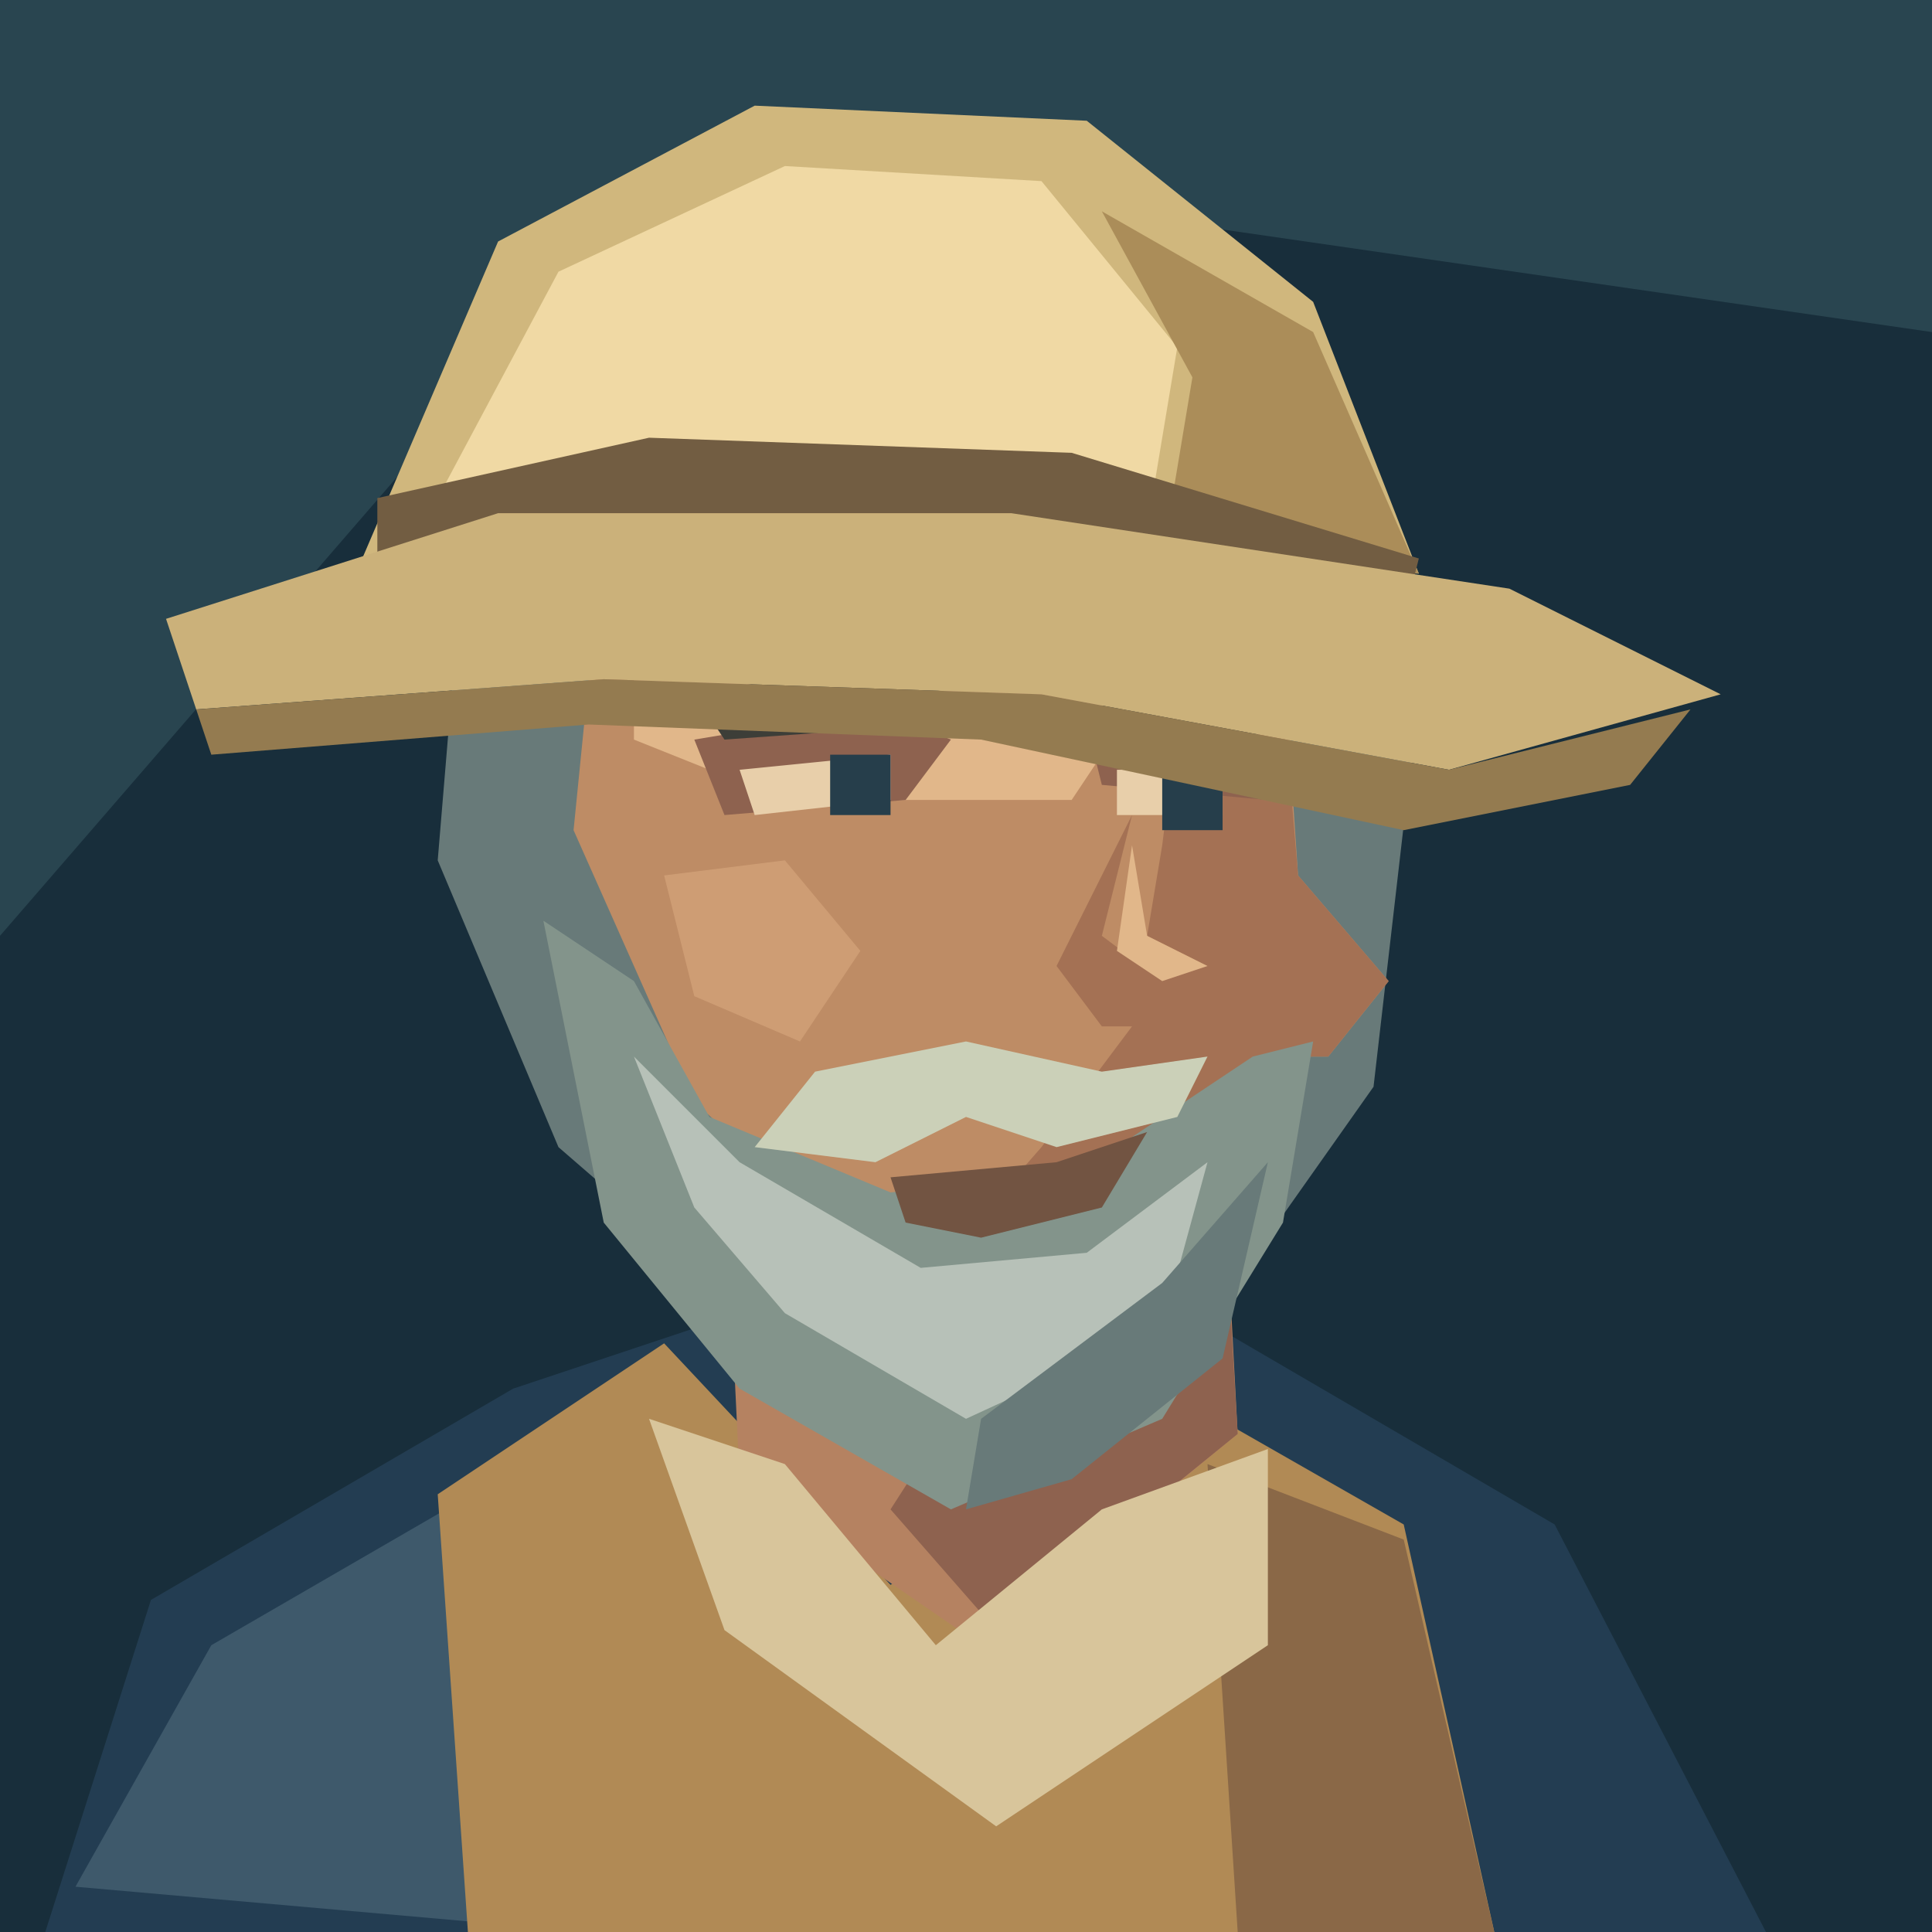
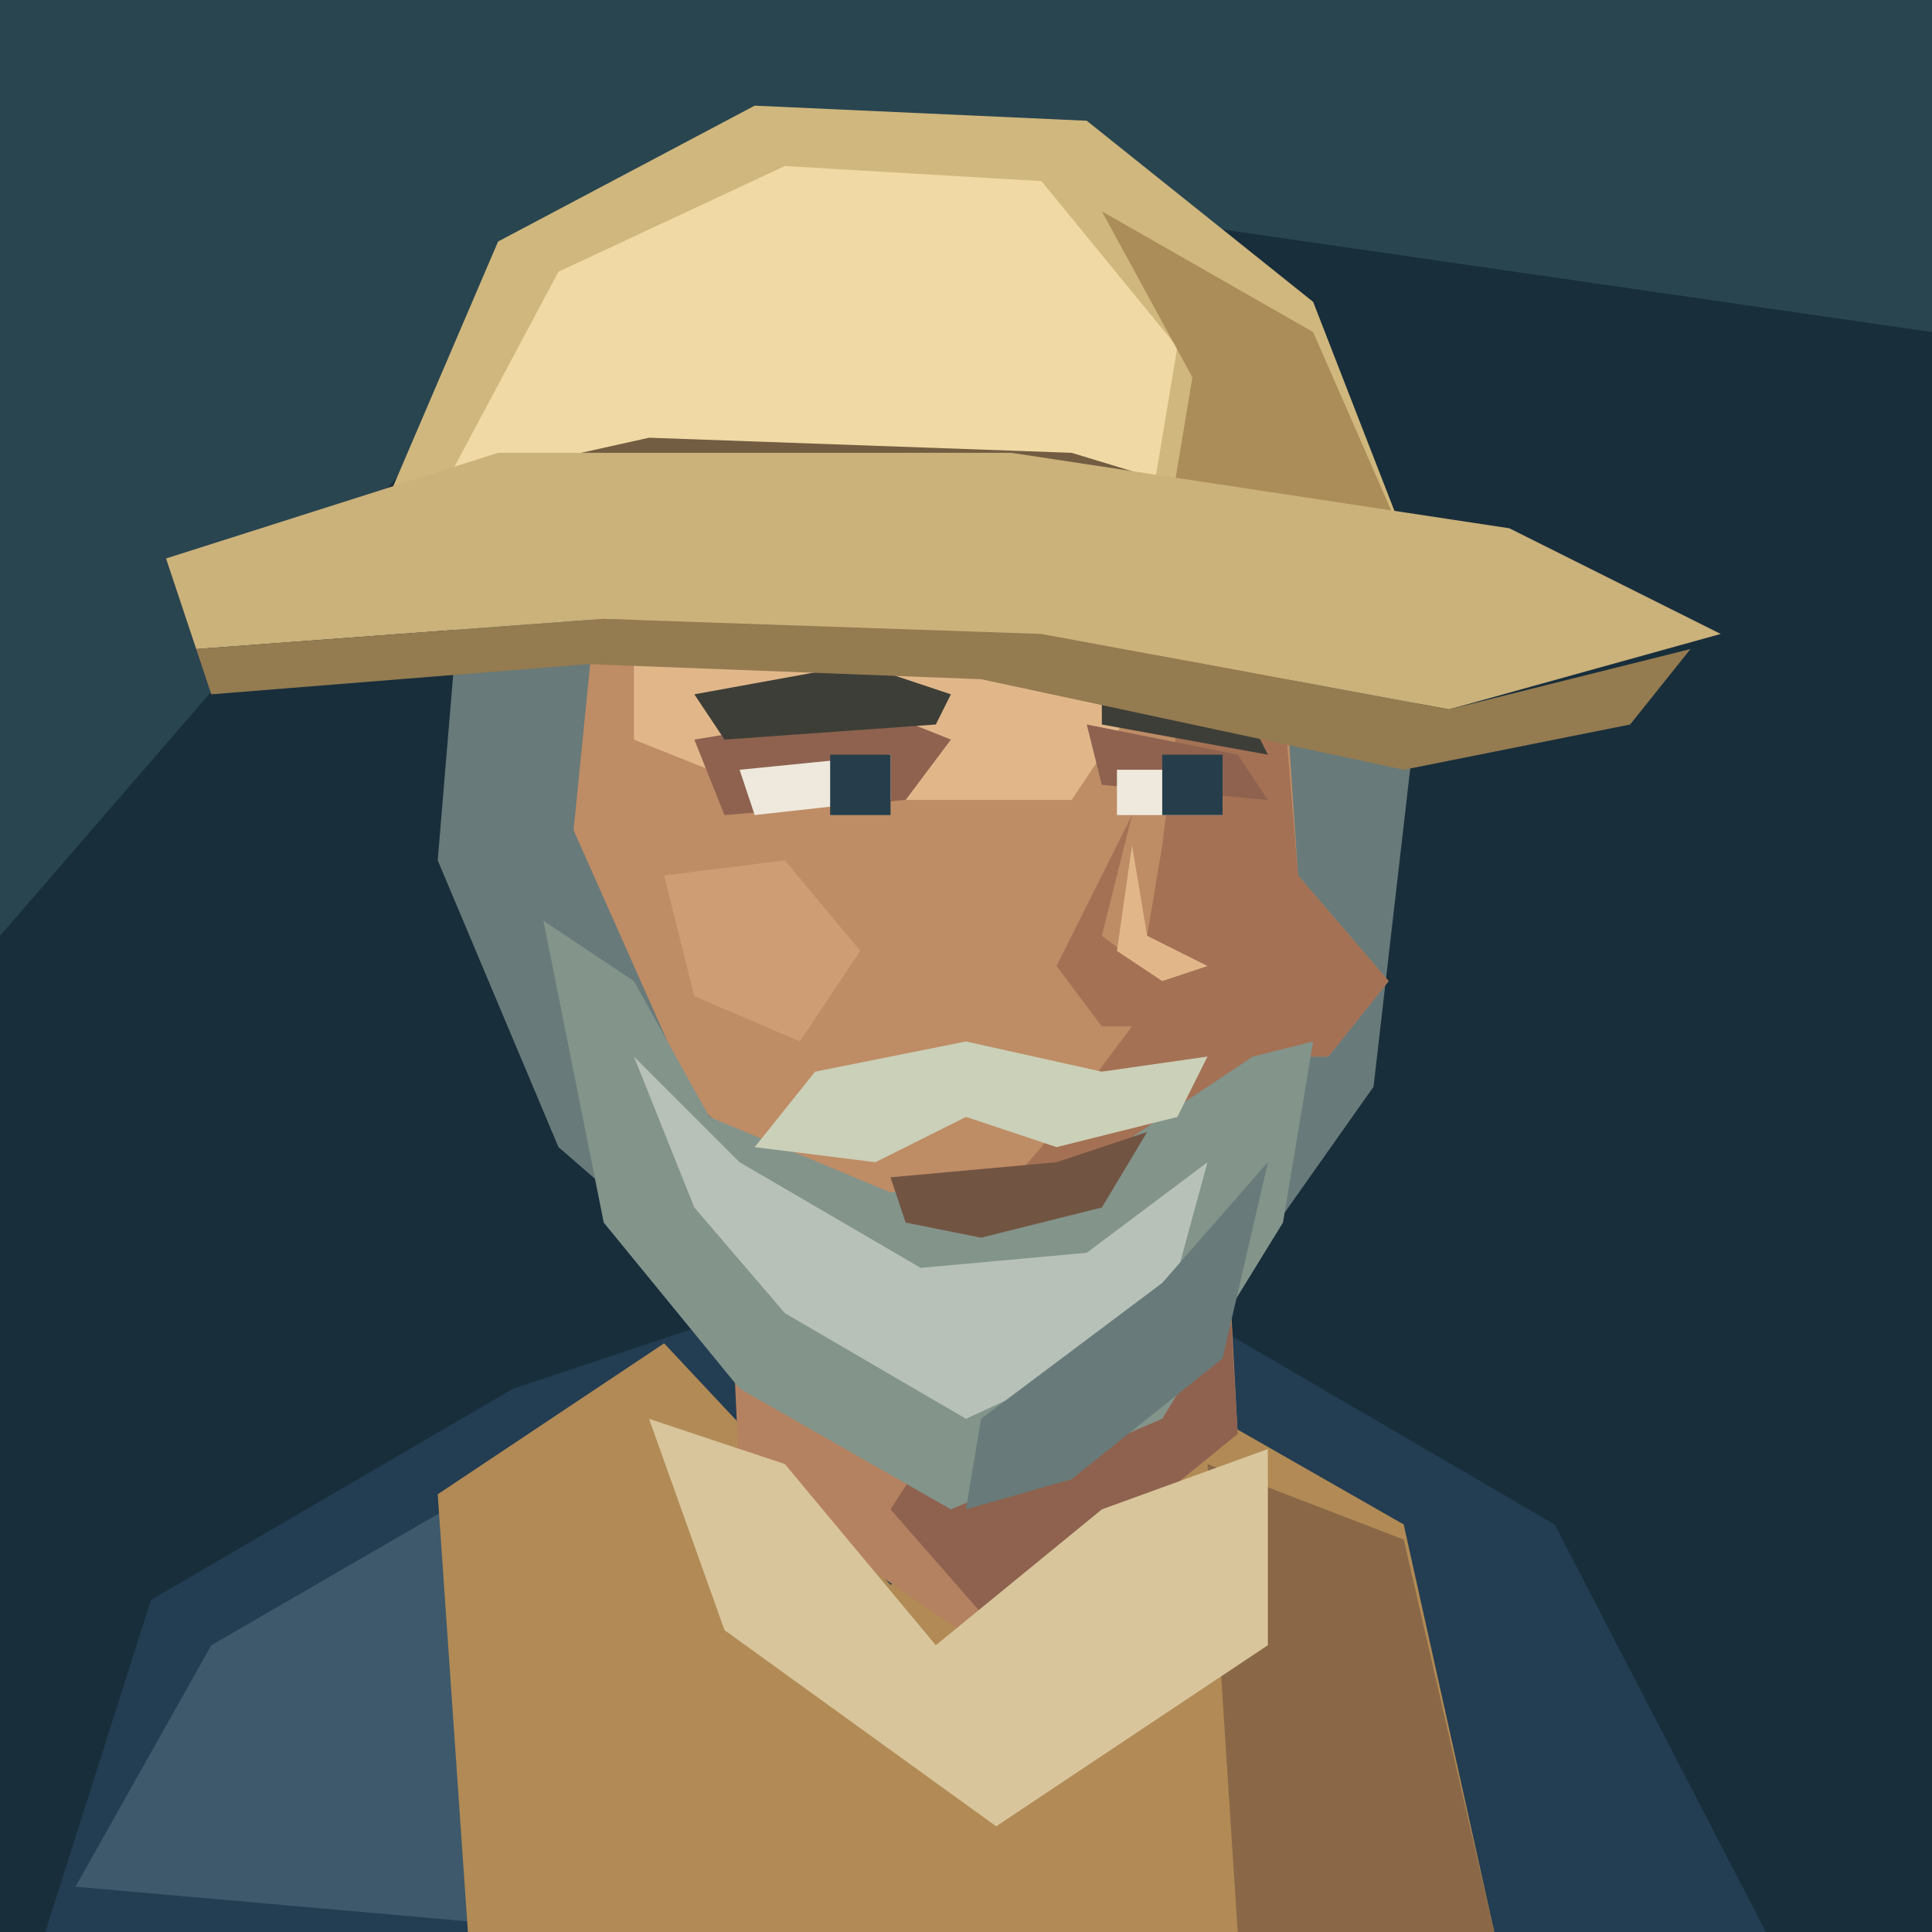
<svg xmlns="http://www.w3.org/2000/svg" width="128" height="128" viewBox="0 0 128 128">
  <path d="M0 0H128V128H0Z" fill="#182e3b" />
  <path d="M0 0H128V22L45 10L0 62Z" fill="#294550" />
  <path d="M3 128L10 106 34 92 52 86 79 87 103 101 117 128Z" fill="#233d52" />
  <path d="M5 125L14 109 33 98 39 128Z" fill="#3e596b" />
  <path d="M29 99L44 89 59 105 79 93 93 101 99 128H31Z" fill="#b18a55" />
  <path d="M80 97L93 102 99 128H82Z" fill="#8a6847" />
  <path d="M48 77L49 98 65 109 82 95 81 76Z" fill="#b58261" />
  <path d="M68 86L81 78 82 95 66 108 59 100Z" fill="#8e624f" />
  <path d="M43 94L52 97 62 109 73 100 84 96 84 109 66 121 48 108Z" fill="#d8c59b" />
  <path d="M31 33L43 23 67 20 86 30 94 46 91 72 79 89 52 89 37 76 29 57Z" fill="#687a79" />
  <path d="M40 35L53 29 75 32 85 43 86 58 92 65 88 70 83 70 81 79 71 87 57 83 46 73 38 55Z" fill="#be8c65" />
  <path d="M42 36L55 31 72 34 77 44 71 53 52 53 42 49Z" fill="#e1b78a" />
  <path d="M79 40L85 46 86 58 92 65 88 70 83 70 81 79 71 87 62 84 69 76 75 68 77 56Z" fill="#a47154" />
  <path d="M44 58L52 57 57 63 53 69 46 66Z" fill="#ce9d74" />
  <path d="M46 49L58 47 63 49 60 53 48 54Z M72 48L82 50 84 53 73 52Z" fill="#8e624f" />
  <path d="M46 46L57 44 63 46 62 48 48 49Z M73 45L83 48 84 50 73 48Z" fill="#3d3e38" />
-   <path d="M49 51L59 50V53L50 54Z M74 51H81V54H74Z" fill="#e8cfaa" />
-   <path d="M55 50H59V54H55Z M77 51H81V55H77Z" fill="#263e4b" />
+   <path d="M49 51L59 50V53L50 54Z M74 51H81V54H74Z" fill="#eee9dc" />
+   <path d="M55 50H59V54H55Z M77 50H81V54H77Z" fill="#263e4b" />
  <path d="M75 54L73 62 77 65 81 65 80 68 73 68 70 64Z" fill="#a47154" />
  <path d="M75 56L76 62 80 64 77 65 74 63Z" fill="#e1b78a" />
  <path d="M36 61L42 65 47 74 59 79 71 78 83 70 87 69 85 81 77 94 63 100 49 92 40 81Z" fill="#83948b" />
  <path d="M42 70L49 77 61 84 72 83 80 77 77 88 64 94 52 87 46 80Z" fill="#b7c1b8" />
  <path d="M77 85L84 77 81 90 71 98 64 100 65 94Z" fill="#687a79" />
  <path d="M54 71L64 69 73 71 80 70 78 74 70 76 64 74 58 77 50 76Z" fill="#cbd0b8" />
  <path d="M59 78L70 77 76 75 73 80 65 82 60 81Z" fill="#725442" />
  <path d="M24 37L33 16 50 7 72 8 87 20 94 38Z" fill="#d0b77d" />
  <path d="M29 33L37 18 52 11 69 12 78 23 76 35Z" fill="#f0d9a4" />
  <path d="M73 14L87 22 94 38 77 37 79 25Z" fill="#ab8d59" />
  <path d="M25 33L43 29 71 30 94 37 93 41 61 38 25 39Z" fill="#725d42" />
-   <path d="M11 41L33 34 67 34 100 39 114 46 96 51 69 46 40 45 13 47Z" fill="#cbb17a" />
-   <path d="M13 47L40 45 69 46 96 51 112 47 108 52 93 55 65 49 39 48 14 50Z" fill="#947b50" />
+   <g data-part="hat-brim" transform="translate(0 -4)">
+     <path d="M11 41L33 34 67 34 100 39 114 46 96 51 69 46 40 45 13 47Z" fill="#cbb17a" />
+     <path d="M13 47L40 45 69 46 96 51 112 47 108 52 93 55 65 49 39 48 14 50Z" fill="#947b50" />
+   </g>
</svg>
